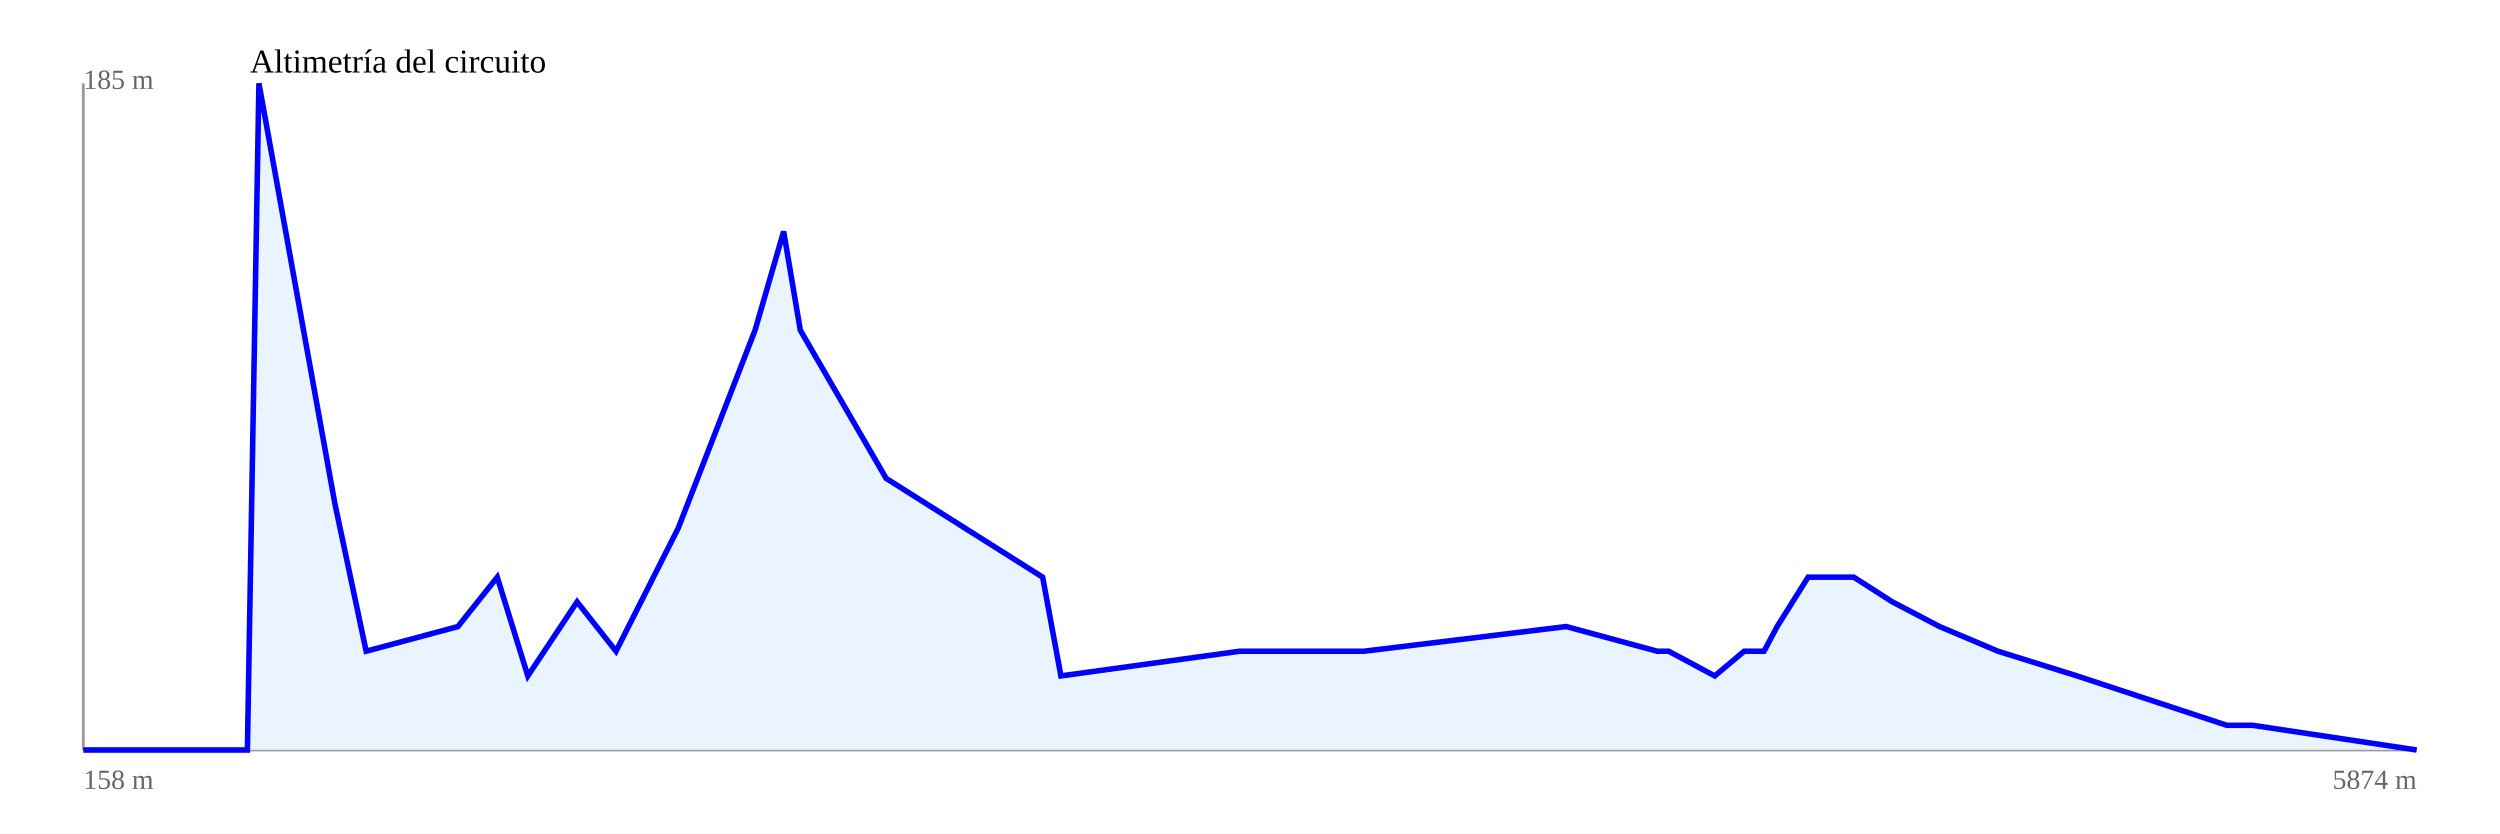
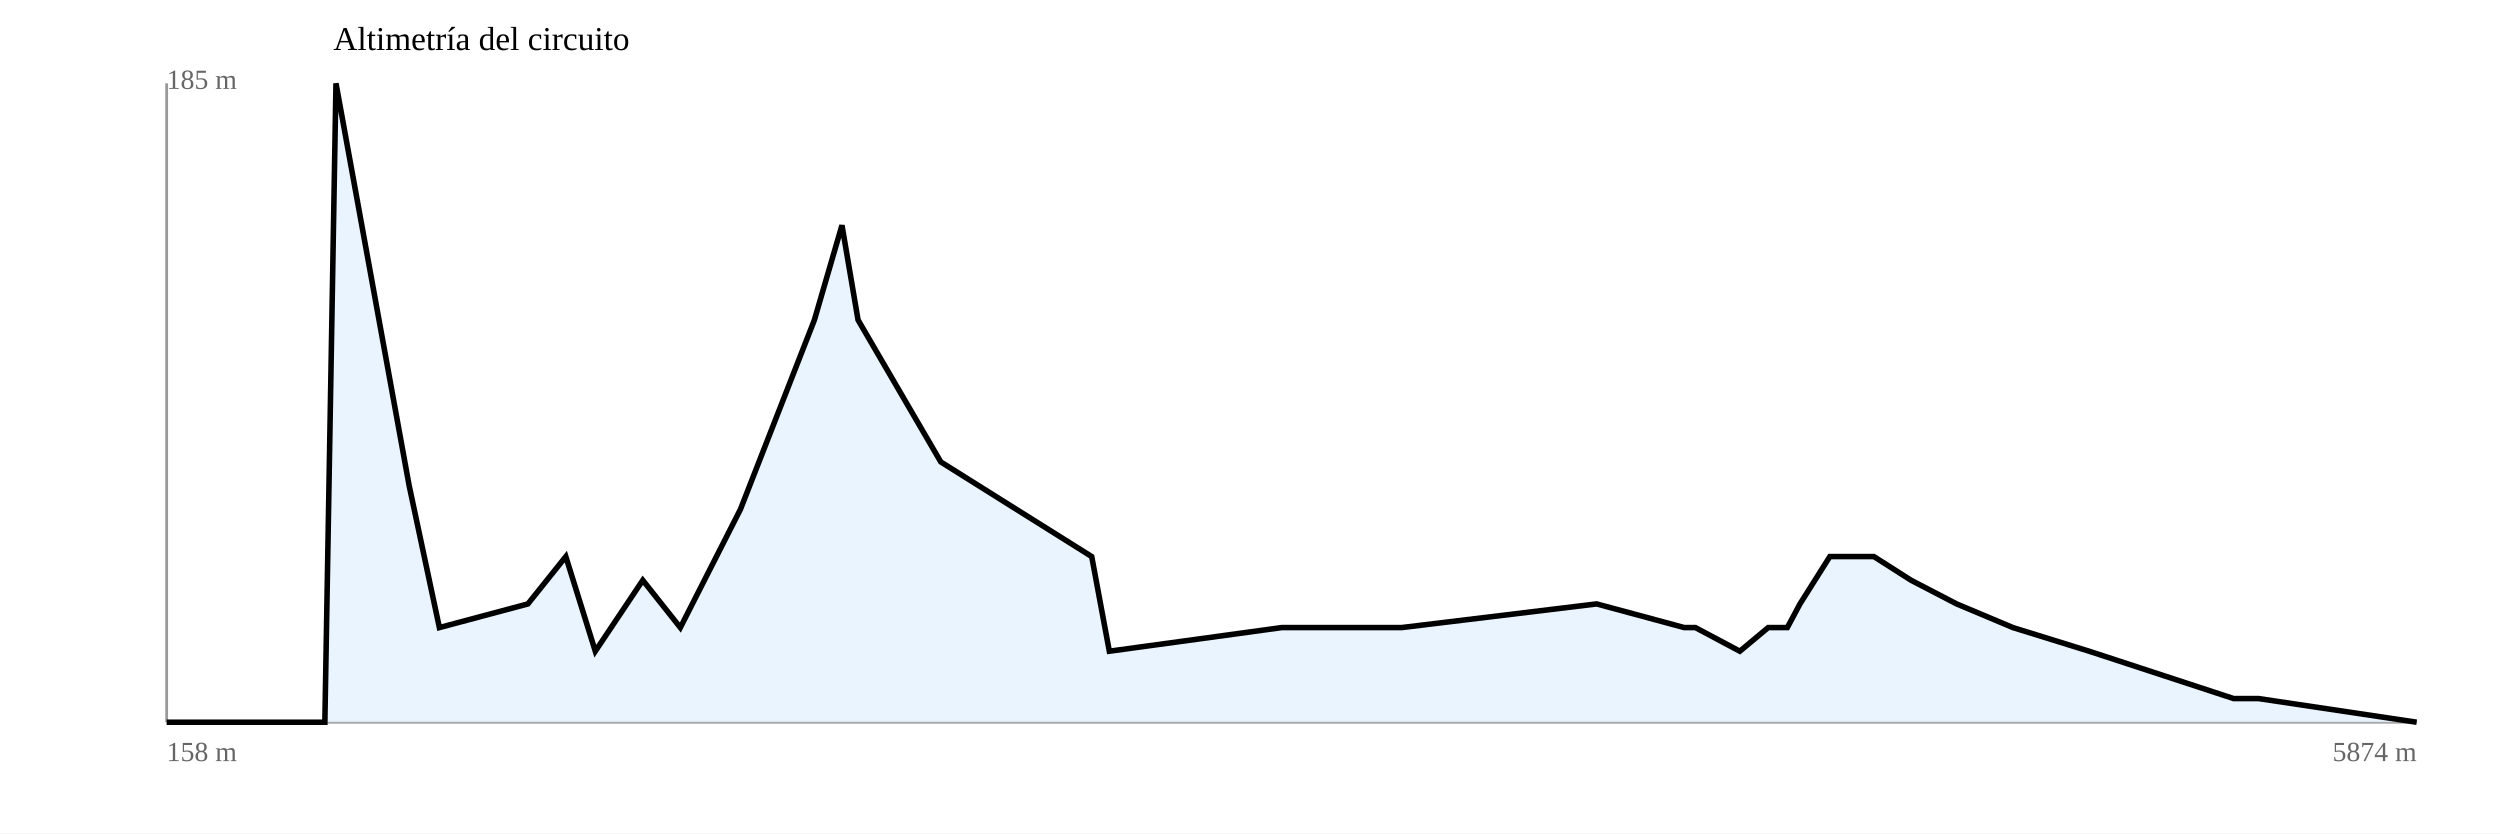
<svg xmlns="http://www.w3.org/2000/svg" width="900" height="300" viewBox="0 0 900 300">
  <rect width="100%" height="100%" fill="white" />
-   <line x1="30" y1="270" x2="870" y2="270" stroke="#999" stroke-width="1" />
-   <line x1="30" y1="30" x2="30" y2="270" stroke="#999" stroke-width="1" />
-   <polygon points="30.0,270 30.0,270.0 89.06,270.0 93.21,30.0 120.52,181.11 131.82,234.44 164.85,225.56 179.01,207.78 190.02,243.33 207.75,216.67 221.77,234.44 244.22,190.0 271.82,118.89 282.11,83.33 288.12,118.89 319.01,172.22 375.35,207.78 381.93,243.33 446.28,234.44 491.04,234.44 563.83,225.56 596.58,234.44 600.73,234.44 617.31,243.33 627.9,234.44 635.05,234.44 639.77,225.56 650.92,207.78 667.36,207.78 681.24,216.67 698.25,225.56 719.27,234.44 747.73,243.33 801.64,261.11 810.94,261.11 870.0,270.0 870.0,270" fill="#e6f2ff" stroke="none" opacity="0.85" />
-   <polyline points="30.0,270.0 89.06,270.0 93.21,30.0 120.52,181.11 131.82,234.44 164.85,225.56 179.01,207.78 190.02,243.33 207.75,216.67 221.77,234.44 244.22,190.0 271.82,118.89 282.11,83.33 288.12,118.89 319.01,172.22 375.35,207.78 381.93,243.33 446.28,234.44 491.04,234.44 563.83,225.56 596.58,234.44 600.73,234.44 617.31,243.33 627.9,234.44 635.05,234.44 639.77,225.56 650.92,207.78 667.36,207.78 681.24,216.67 698.25,225.56 719.27,234.44 747.73,243.33 801.64,261.11 810.94,261.11 870.0,270.0" fill="none" stroke="blue" stroke-width="2" />
-   <text x="90" y="18" font-size="12" fill="#000" dominant-baseline="hanging">Altimetría del circuito</text>
-   <text x="870" y="284" font-size="10" text-anchor="end" fill="#666">5874 m</text>
-   <text x="30" y="32" font-size="10" text-anchor="start" fill="#666">185 m</text>
-   <text x="30" y="284" font-size="10" text-anchor="start" fill="#666">158 m</text>
+   <line x1="60.00" y1="260.00" x2="870.00" y2="260.00" stroke="#999" stroke-width="1.0" />
+   <line x1="60.00" y1="30.00" x2="60.00" y2="260.00" stroke="#999" stroke-width="1.0" />
+   <polygon points="60.00,260.00 60.00,260.00 116.95,260.00 120.95,30.00 147.29,174.81 158.18,225.93 190.04,217.41 203.69,200.37 214.31,234.44 231.40,208.89 244.92,225.93 266.57,183.33 293.18,115.19 303.11,81.11 308.90,115.19 338.69,166.30 393.02,200.37 399.36,234.44 461.41,225.93 504.58,225.93 574.77,217.41 606.34,225.93 610.34,225.93 626.34,234.44 636.54,225.93 643.44,225.93 647.99,217.41 658.74,200.37 674.60,200.37 687.98,208.89 704.39,217.41 724.66,225.93 752.10,234.44 804.09,251.48 813.05,251.48 870.00,260.00 870.00,260.00" fill="#e6f2ff" stroke="none" opacity="0.85" />
+   <polyline points="60.00,260.00 116.95,260.00 120.95,30.00 147.29,174.81 158.18,225.93 190.04,217.41 203.69,200.37 214.31,234.44 231.40,208.89 244.92,225.93 266.57,183.33 293.18,115.19 303.11,81.11 308.90,115.19 338.69,166.30 393.02,200.37 399.36,234.44 461.41,225.93 504.58,225.93 574.77,217.41 606.34,225.93 610.34,225.93 626.34,234.44 636.54,225.93 643.44,225.93 647.99,217.41 658.74,200.37 674.60,200.37 687.98,208.89 704.39,217.41 724.66,225.93 752.10,234.44 804.09,251.48 813.05,251.48 870.00,260.00" stroke="black" stroke-width="2.0" fill="none" />
+   <text x="120.00" y="18.00" font-size="12" text-anchor="start" fill="#000">Altimetría del circuito</text>
+   <text x="870.00" y="274.00" font-size="10" text-anchor="end" fill="#666">5874 m</text>
+   <text x="60.00" y="32.00" font-size="10" text-anchor="start" fill="#666">185 m</text>
+   <text x="60.00" y="274.00" font-size="10" text-anchor="start" fill="#666">158 m</text>
</svg>
